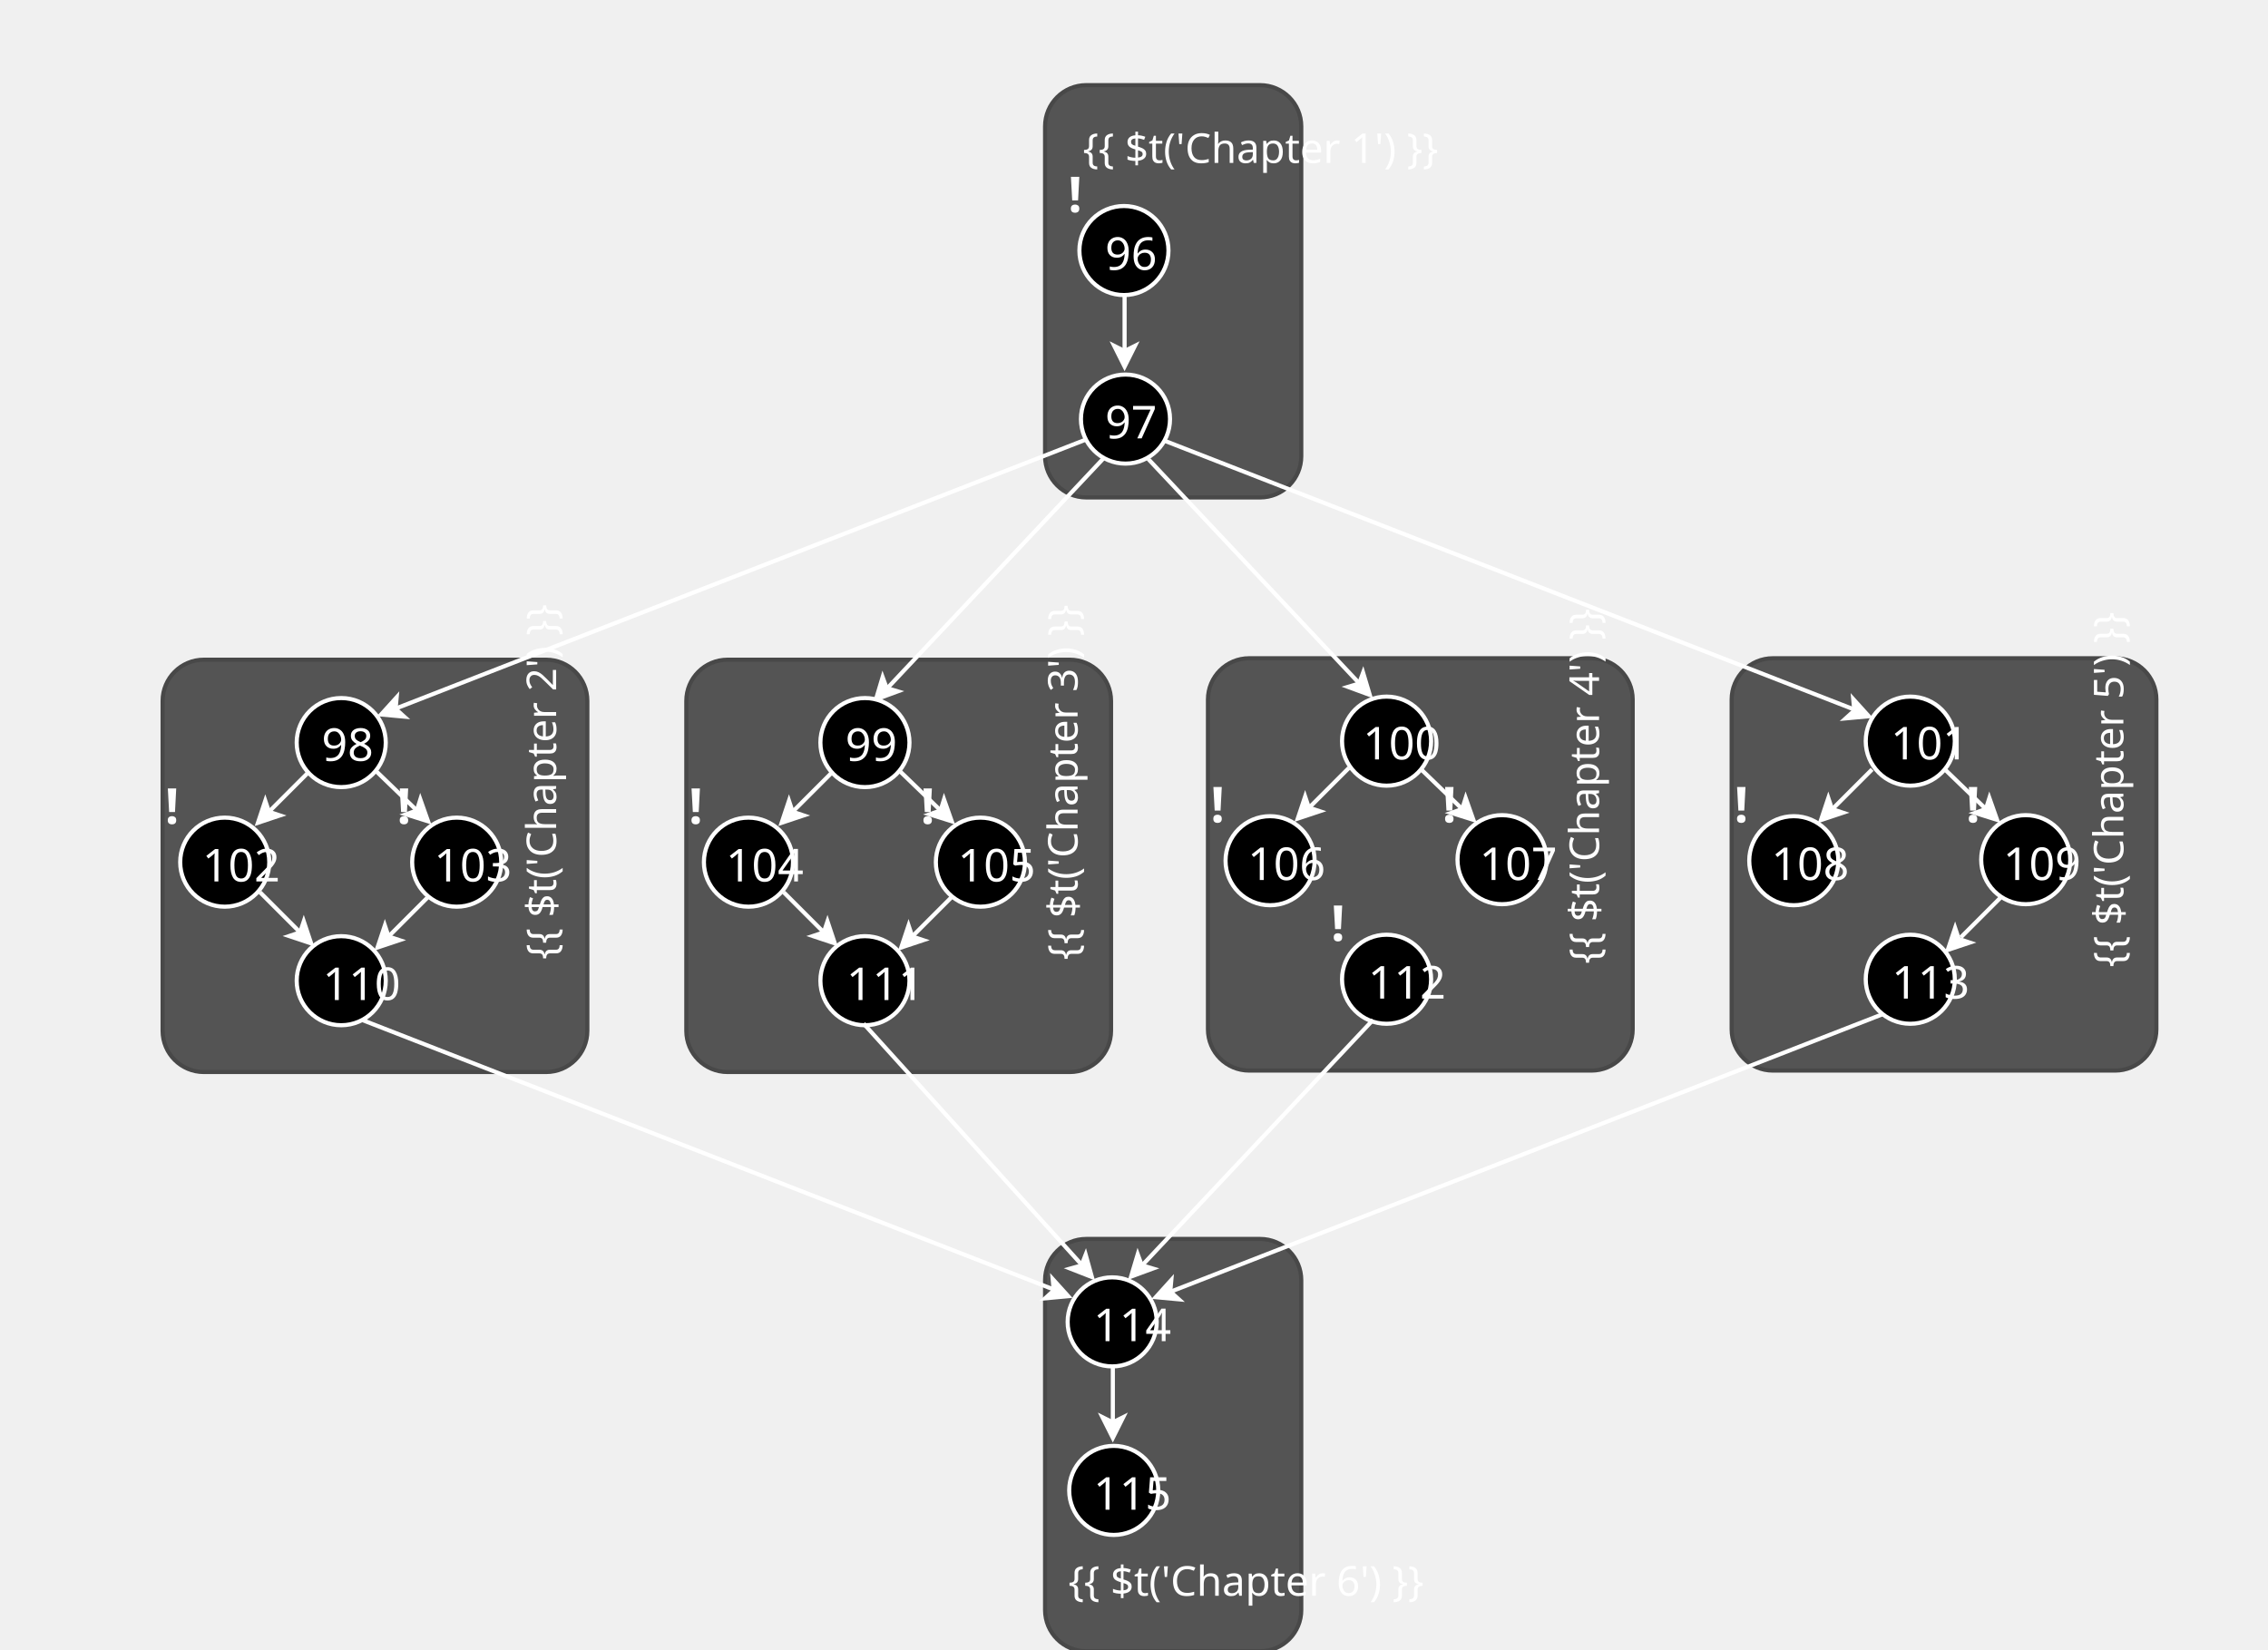
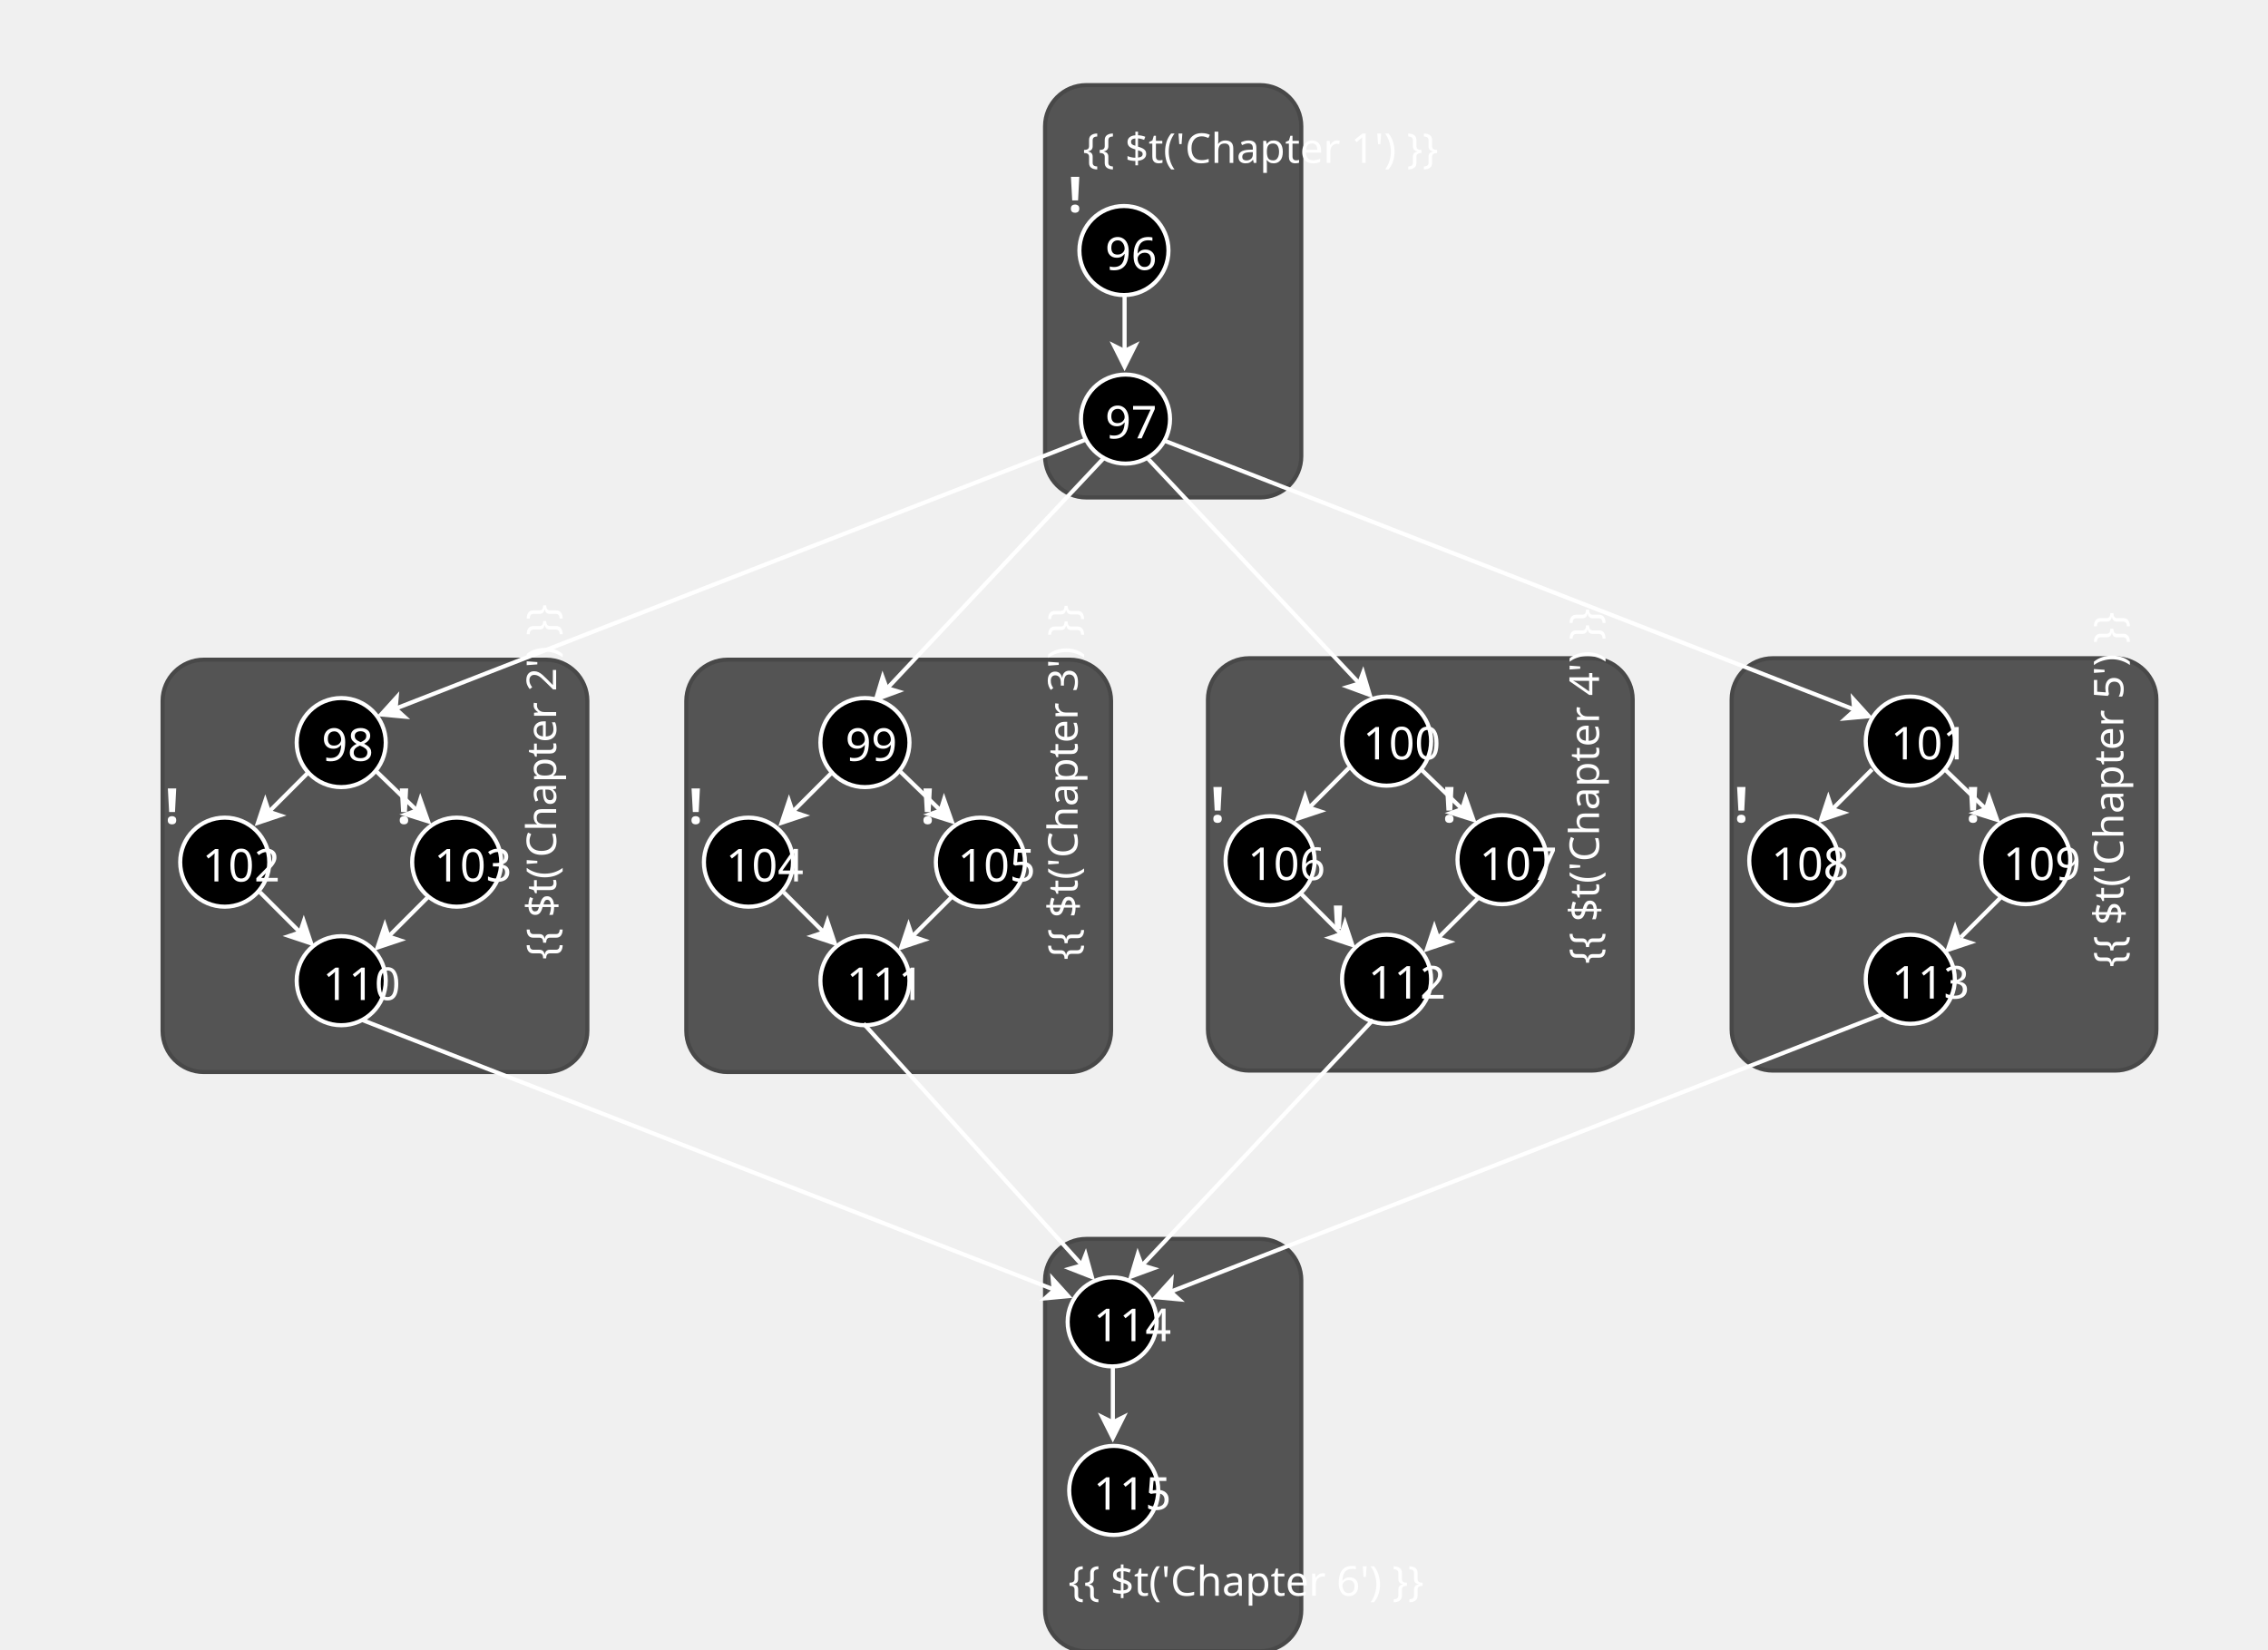
<svg xmlns="http://www.w3.org/2000/svg" width="550" height="400">
  <style>text { font-family: 'Pirata One', 'Nyala', sans-serif; fill: white; }
        text.label { font-size: 10px; }
        .line { fill: none; }
        .arrow { fill: white; }
        .line, .arrow { stroke: white; }
        .scenario { cursor: pointer; }

        circle.node { fill: black; stroke: white; transform: translate(-10.8px, 0); }
        circle.node + text { font-size: 11px; transform: translate(0px, 9px); }
        circle.node ~ .blocked { font-size: 16px; font-family: Arial, sans-serif; transform: translate(-10px, -5px); }
        circle.node ~ .required { font-size: 12px; font-weight: bold; transform: translate(-7px, -5px); }
    </style>
  <g class="chapter chapter1" transform="matrix(1 0 0 1 0 0)">
    <rect fill="#111" height="100" opacity="0.7" rx="10" ry="10" stroke="#000" width="62.131" x="253.434" y="20.648" />
    <text class="label" x="262.6" y="39.517">{{ $t('Chapter 1') }}</text>
  </g>
  <g class="chapter chapter2" transform="matrix(1 0 0 1 0 0)">
    <rect fill="#111" height="100" opacity="0.7" rx="10" ry="10" stroke="#000" width="103" x="39.434" y="160" />
    <text class="label" fill="black" transform="rotate(-90 131.203 202.12)" x="100.6" y="205.785">
            {{ $t('Chapter 2') }}
        </text>
  </g>
  <g class="chapter chapter3" transform="matrix(1 0 0 1 0 0)">
    <rect fill="#111" height="100" opacity="0.7" rx="10" ry="10" stroke="#000" width="103" x="166.434" y="160" />
    <text class="label" fill="black" transform="rotate(-90 257.654 202.12)" x="226.933" y="205.785">
            {{ $t('Chapter 3') }}
        </text>
  </g>
  <g class="chapter chapter4">
    <rect fill="#111" height="100" opacity="0.7" rx="10" ry="10" stroke="#000" width="103" x="292.934" y="159.648" />
    <text class="label" fill="black" transform="matrix(1 0 0 1 0 0) rotate(-90 384.107 203.102)" x="353.433" y="206.767">{{ $t('Chapter 4') }}
        </text>
  </g>
  <g class="chapter chapter5" transform="matrix(1 0 0 1 0 0)">
    <rect fill="#111" height="100" opacity="0.7" rx="10" ry="10" stroke="#000" width="103" x="419.934" y="159.648" />
    <text class="label" fill="black" transform="rotate(-90 511.26 203.768)" x="480.433" y="207.434">
            {{ $t('Chapter 5') }}
        </text>
  </g>
  <g class="chapter chapter6">
    <rect fill="#111" height="100" opacity="0.7" rx="10" ry="10" stroke="#000" width="62.131" x="253.434" y="300.482" />
    <text class="label" fill="black" x="259.083" y="387.017">{{ $t('Chapter 6') }}</text>
  </g>
  <g class="scenario" id="node96">
    <circle class="node" cx="283.359" cy="60.764" fill="black" r="10.8" />
    <text fill="black" x="268" y="56.45">96</text>
    <text x="266" y="56.45" class="required">!</text>
  </g>
  <g class="edge edge96" id="edge96-97">
    <path class="line" d="m272.717,71.741l0,13.756" fill="black" />
    <path class="arrow" d="m272.717,88.914l-2.517,-5.034l2.517,1.258l2.517,-1.258l-2.517,5.034z" fill="black" />
  </g>
  <g class="scenario" id="node97" transform="matrix(1 0 0 1 0 0)">
    <circle class="node" cx="283.734" cy="101.639" fill="black" r="10.8" />
    <text fill="black" x="268" y="97.324">97</text>
  </g>
  <g class="edge edge97" id="edge97-98">
    <path class="arrow" d="m94.76,174.892l-2.517,-5.034l2.517,1.258l2.517,-1.258l-2.517,5.034z" fill="black" transform="rotate(68.7052 94.7602 172.376)" />
    <path class="line" d="m178.996,49.023l0,180.923" fill="black" transform="rotate(68.7052 178.996 139.484)" />
  </g>
  <g class="edge edge97" id="edge97-99">
    <path class="line" d="m241.22,100.743l0,76.963" fill="black" transform="rotate(43.243 241.22 139.224)" />
    <path class="arrow" d="m214.15,170.303l-2.517,-5.034l2.517,1.258l2.517,-1.258l-2.517,5.034z" fill="black" transform="rotate(43.243 214.15 167.787)" />
  </g>
  <g class="edge edge97" id="edge97-100">
    <path class="line" d="m304.571,100.962l0,76.263" fill="black" transform="matrix(1 0 0 1 0 0) rotate(-43.243 304.57 139.093)" />
    <path class="arrow" d="m330.45,169.217l-2.517,-5.034l2.517,1.258l2.517,-1.258l-2.517,5.034z" fill="black" transform="rotate(-43.243 330.45 166.7)" />
  </g>
  <g class="edge edge97" id="edge97-101">
    <path class="line" d="m366.736,49.304l0,180.923" fill="black" transform="rotate(-68.7052 366.736 139.765)" />
    <path class="arrow" d="m450.85,175.317l-2.517,-5.034l2.517,1.258l2.517,-1.258l-2.517,5.034z" fill="black" transform="rotate(-68.7052 450.85 172.8)" />
  </g>
  <g class="scenario" id="node98">
    <circle class="node" cx="93.55" cy="180.102" fill="black" r="10.8" />
    <text fill="black" x="78" y="175.537">98</text>
  </g>
  <g class="scenario" id="node102">
    <circle class="node" cx="65.3" cy="209.102" fill="black" r="10.8" />
    <text fill="black" x="49.05" y="204.787">102</text>
    <text x="47" y="204.787" class="required">!</text>
  </g>
  <g class="scenario" id="node103">
    <circle class="node" cx="121.55" cy="209.102" fill="black" r="10.8" />
    <text fill="black" x="105.25" y="204.787">103</text>
    <text x="103.25" y="204.787" class="required">!</text>
  </g>
  <g class="scenario" id="node110">
    <circle class="node" cx="93.55" cy="237.852" fill="black" r="10.8" />
    <text fill="black" x="78.25" y="233.537">110</text>
  </g>
  <g class="edge edge98" id="edge98-102" transform="rotate(45 68.75 193.352)">
    <path class="line" d="m68.75,184.586l0,13.756" />
    <path class="arrow" d="m68.75,202.117l-2.517,-5.034l2.517,1.258l2.517,-1.258l-2.517,5.034z" />
  </g>
  <g class="edge edge98" id="edge98-103">
    <path class="line" d="m96.142,184.912l0,13.756" transform="rotate(-46 96.142 191.791)" />
    <path class="arrow" d="m101.995,199.959l-2.517,-5.034l2.517,1.258l2.517,-1.258l-2.517,5.034z" transform="rotate(-46 101.995 197.443)" />
  </g>
  <g class="edge edge103" id="edge103-110" transform="rotate(45 97.75 223.602)">
    <path class="line" d="m97.75,214.836l0,13.756" />
    <path class="arrow" d="m97.75,232.367l-2.517,-5.034l2.517,1.258l2.517,-1.258l-2.517,5.034z" />
  </g>
  <g class="edge edge102" id="edge102-110" transform="rotate(-45 69.25 222.602)">
    <path class="line" d="m69.25,213.836l0,13.756" />
    <path class="arrow" d="m69.25,231.367l-2.517,-5.034l2.517,1.258l2.517,-1.258l-2.517,5.034z" />
  </g>
  <g class="scenario" id="node99">
    <circle class="node" cx="220.55" cy="180.102" fill="black" r="10.8" />
    <text fill="black" x="205" y="175.537">99</text>
  </g>
  <g class="scenario" id="node104">
    <circle class="node" cx="192.3" cy="209.102" fill="black" r="10.8" />
    <text fill="black" x="176" y="204.787">104</text>
    <text x="174" y="204.787" class="required">!</text>
  </g>
  <g class="scenario" id="node105">
    <circle class="node" cx="248.55" cy="209.102" fill="black" r="10.8" />
    <text fill="black" x="232.25" y="204.787">105</text>
    <text x="230.25" y="204.787" class="required">!</text>
  </g>
  <g class="scenario" id="node111">
    <circle class="node" cx="220.55" cy="237.852" fill="black" r="10.8" />
    <text fill="black" x="205.25" y="233.537">111</text>
  </g>
  <g class="edge edge99" id="edge99-104" transform="rotate(45 195.75 193.352)">
    <path class="line" d="m195.75,184.586l0,13.756" />
    <path class="arrow" d="m195.75,202.117l-2.517,-5.034l2.517,1.258l2.517,-1.258l-2.517,5.034z" />
  </g>
  <g class="edge edge99" id="edge99-105">
    <path class="line" d="m223.142,184.912l0,13.756" transform="rotate(-46 223.142 191.791)" />
    <path class="arrow" d="m228.995,199.959l-2.517,-5.034l2.517,1.258l2.517,-1.258l-2.517,5.034z" transform="rotate(-46 228.995 197.443)" />
  </g>
  <g class="edge edge105" id="edge105-111" transform="rotate(45 224.75 223.602)">
    <path class="line" d="m224.75,214.836l0,13.756" />
    <path class="arrow" d="m224.75,232.367l-2.517,-5.034l2.517,1.258l2.517,-1.258l-2.517,5.034z" />
  </g>
  <g class="edge edge104" id="edge104-111" transform="rotate(-45 196.25 222.602)">
    <path class="line" d="m196.25,213.836l0,13.756" />
    <path class="arrow" d="m196.25,231.367l-2.517,-5.034l2.517,1.258l2.517,-1.258l-2.517,5.034z" />
  </g>
  <g class="scenario" id="node100">
    <circle class="node" cx="347.05" cy="179.75" fill="black" r="10.8" />
    <text fill="black" x="330.5" y="175.185">100</text>
  </g>
  <g class="scenario" id="node106">
    <circle class="node" cx="318.8" cy="208.75" fill="black" r="10.8" />
    <text fill="black" x="302.55" y="204.435">106</text>
    <text x="300.55" y="204.435" class="required">!</text>
  </g>
  <g class="scenario" id="node107">
    <circle class="node" cx="375.05" cy="208.5" fill="black" r="10.8" />
    <text fill="black" x="358.75" y="204.435">107</text>
    <text x="356.75" y="204.435" class="required">!</text>
  </g>
+   <g class="edge edge107" id="edge107-112" transform="rotate(45 352.25 224)">
+     <path class="line" d="m352.25,215.234l0,13.756" />
+     <path class="arrow" d="m352.25,232.766l-2.517,-5.034l2.517,1.258l2.517,-1.258l-2.517,5.034z" />
+   </g>
+   <g class="edge edge106" id="edge106-112" transform="matrix(1 0 0 1 0 0) rotate(-45 321.75 223)">
+     <path class="line" d="m321.75,214.234l0,13.756" />
+     <path class="arrow" d="m321.75,231.766l-2.517,-5.034l2.517,1.258l2.517,-1.258l-2.517,5.034z" />
+   </g>
  <g class="scenario" id="node112">
    <circle class="node" cx="347.05" cy="237.5" fill="black" r="10.8" />
    <text fill="black" x="331.75" y="233.185">112</text>
    <text x="329.75" y="233.185" class="required">!</text>
  </g>
  <g class="edge edge100" id="edge100-106">
    <path class="line" d="m322.25,184.234l0,13.756" fill="black" transform="rotate(45 322.25 191.112)" />
    <path class="arrow" d="m316.5,199.266l-2.517,-5.034l2.517,1.258l2.517,-1.258l-2.517,5.034z" fill="black" transform="rotate(45 316.5 196.749)" />
  </g>
  <g class="edge edge100" id="edge100-107">
    <path class="line" d="m349.642,184.561l0,13.756" transform="rotate(-46 349.642 191.439)" />
    <path class="arrow" d="m355.495,199.608l-2.517,-5.034l2.517,1.258l2.517,-1.258l-2.517,5.034z" fill="black" transform="matrix(1 0 0 1 0 0) rotate(-46 355.495 197.091)" />
  </g>
  <g class="scenario" id="node101">
    <circle class="node" cx="474.05" cy="179.75" fill="black" r="10.8" />
    <text fill="black" x="458.5" y="175.185">101</text>
  </g>
  <g class="scenario" id="node108">
    <circle class="node" cx="445.8" cy="208.75" fill="black" r="10.8" />
    <text fill="black" x="429.55" y="204.435">108</text>
    <text x="427.55" y="204.435" class="required">!</text>
  </g>
  <g class="scenario" id="node109">
    <circle class="node" cx="502.05" cy="208.5" fill="black" r="10.8" />
    <text fill="black" x="485.75" y="204.435">109</text>
    <text x="483.75" y="204.435" class="required">!</text>
  </g>
  <g class="scenario" id="node113">
    <circle class="node" cx="474.05" cy="237.5" fill="black" r="10.8" />
    <text fill="black" x="458.75" y="233.185">113</text>
  </g>
  <g class="edge edge101" id="edge101-108">
    <path class="line" d="m449.125,184.596l0,13.756" fill="black" transform="matrix(1 0 0 1 0 0) rotate(45 449.125 191.473)" />
    <path class="arrow" d="m443.375,199.627l-2.517,-5.034l2.517,1.258l2.517,-1.258l-2.517,5.034z" fill="black" transform="matrix(1 0 0 1 0 0) rotate(45 443.375 197.11)" />
  </g>
  <g class="edge edge101" id="edge101-109">
    <path class="line" d="m476.642,184.561l0,13.756" transform="rotate(-46 476.642 191.439)" />
    <path class="arrow" d="m482.495,199.608l-2.517,-5.034l2.517,1.258l2.517,-1.258l-2.517,5.034z" transform="rotate(-46 482.495 197.091)" />
  </g>
  <g class="edge edge109" id="edge109-113">
    <path class="line" d="m480.375,215.596l0,13.756" fill="black" transform="matrix(1 0 0 1 0 0) rotate(45 480.375 222.473)" />
    <path class="arrow" d="m474.125,231.127l-2.517,-5.034l2.517,1.258l2.517,-1.258l-2.517,5.034z" fill="black" transform="matrix(1 0 0 1 0 0) rotate(45 474.125 228.61)" />
  </g>
  <g class="scenario" id="node114" transform="matrix(1 0 0 1 0 0)">
    <circle class="node" cx="280.509" cy="320.597" fill="black" r="10.8" />
    <text fill="black" x="265.15" y="316.283">114</text>
  </g>
  <g class="edge edge114" id="edge114-115" transform="matrix(1 0 0 1 0 0)">
    <path class="line" d="m269.867,331.574l0,13.756" fill="black" />
    <path class="arrow" d="m269.867,348.747l-2.517,-5.034l2.517,1.258l2.517,-1.258l-2.517,5.034z" fill="black" />
  </g>
  <g class="scenario" id="node115" transform="matrix(1 0 0 1 0 0)">
    <circle class="node" cx="280.884" cy="361.472" fill="black" r="10.8" />
    <text fill="black" x="265.15" y="357.158">115</text>
  </g>
  <g class="edge edge110" id="edge110-114">
    <path class="arrow" d="m282.622,316.214l-2.517,-5.034l2.517,1.258l2.517,-1.258l-2.517,5.034z" fill="black" transform="rotate(68.7052 282.621 313.697)" />
    <path class="line" d="m369.844,186.462l0,186.619" fill="black" transform="rotate(68.7052 369.844 279.772)" />
  </g>
  <g class="edge edge111" id="edge111-114">
    <path class="line" d="m304.499,236.074l0,83.103" fill="black" transform="rotate(43.243 304.499 277.625)" />
    <path class="arrow" d="m276.011,310.291l-2.517,-5.034l2.517,1.258l2.517,-1.258l-2.517,5.034z" fill="black" transform="rotate(43.243 276.011 307.775)" />
  </g>
  <g class="edge edge112" id="edge112-114">
    <path class="line" d="m235.786,238.102l0,78.615" fill="black" transform="rotate(-42.1231 235.786 277.41)" />
    <path class="arrow" d="m263.101,310.369l-2.517,-5.034l2.517,1.258l2.517,-1.258l-2.517,5.034z" fill="black" transform="rotate(-42.1231 263.1 307.853)" />
  </g>
  <g class="edge edge113" id="edge113-114">
    <path class="line" d="m172.396,189.664l0,181.355" fill="black" transform="rotate(-68.7052 172.396 280.342)" />
    <path class="arrow" d="m256.711,315.972l-2.517,-5.034l2.517,1.258l2.517,-1.258l-2.517,5.034z" fill="black" transform="rotate(-68.7052 256.712 313.455)" />
  </g>
</svg>
